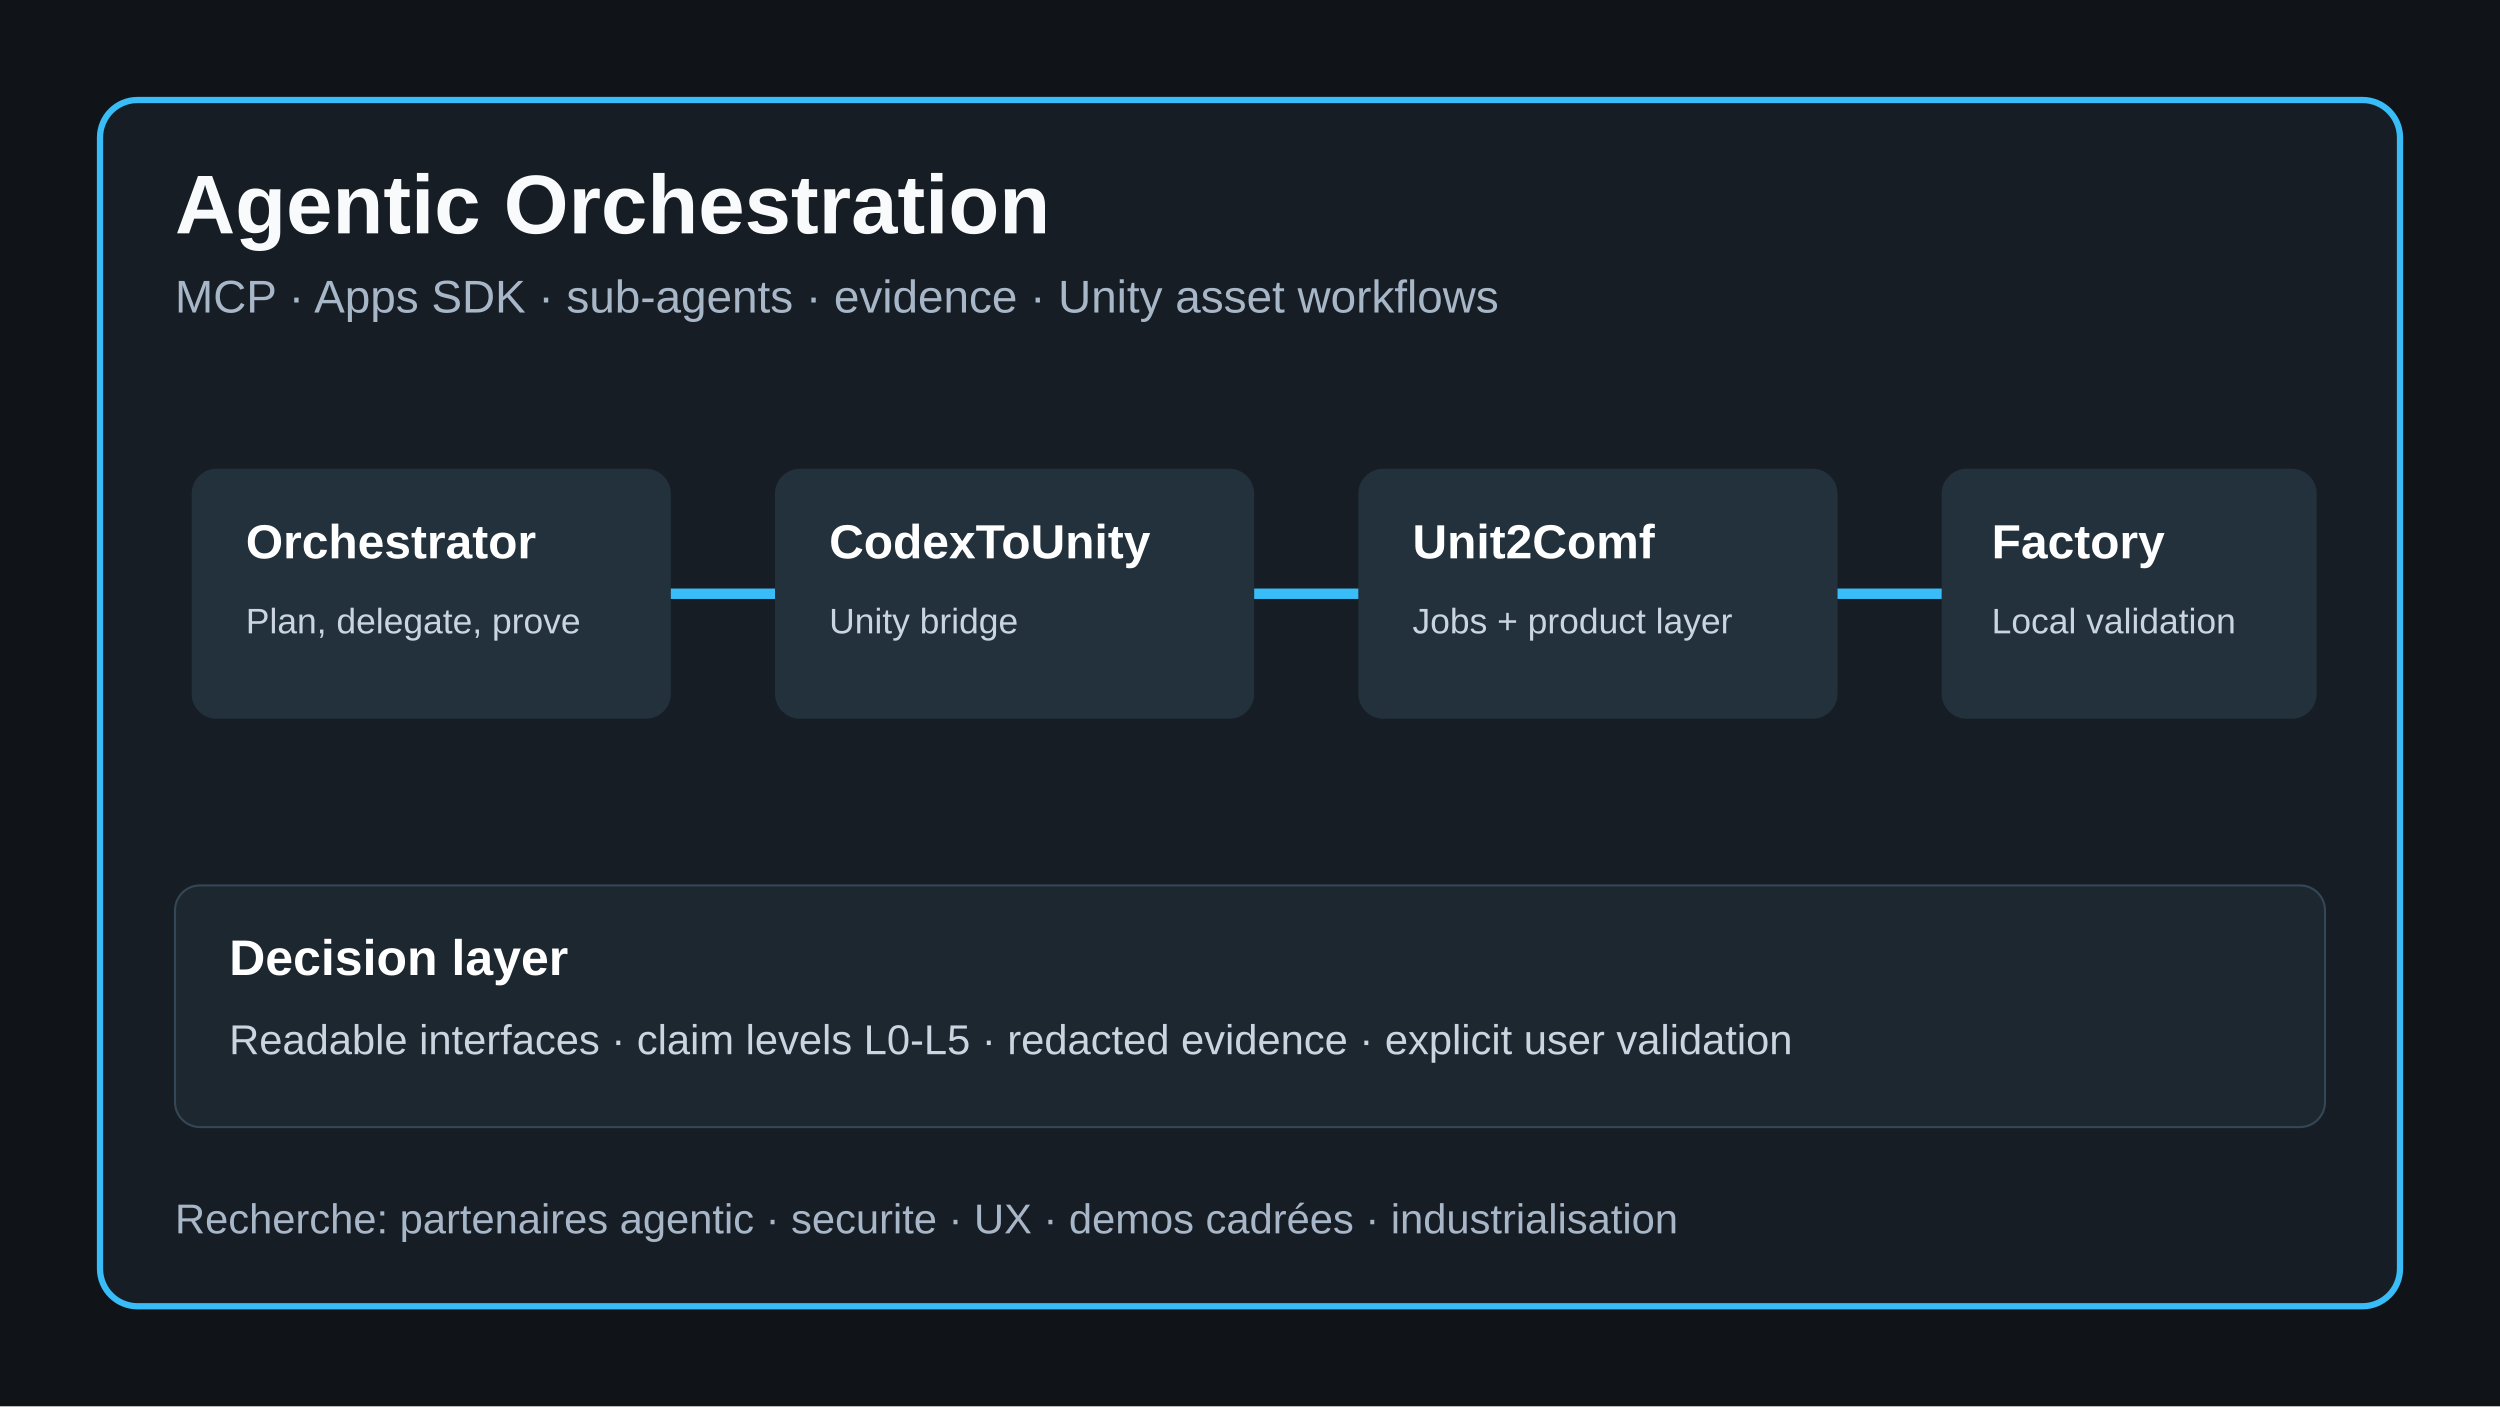
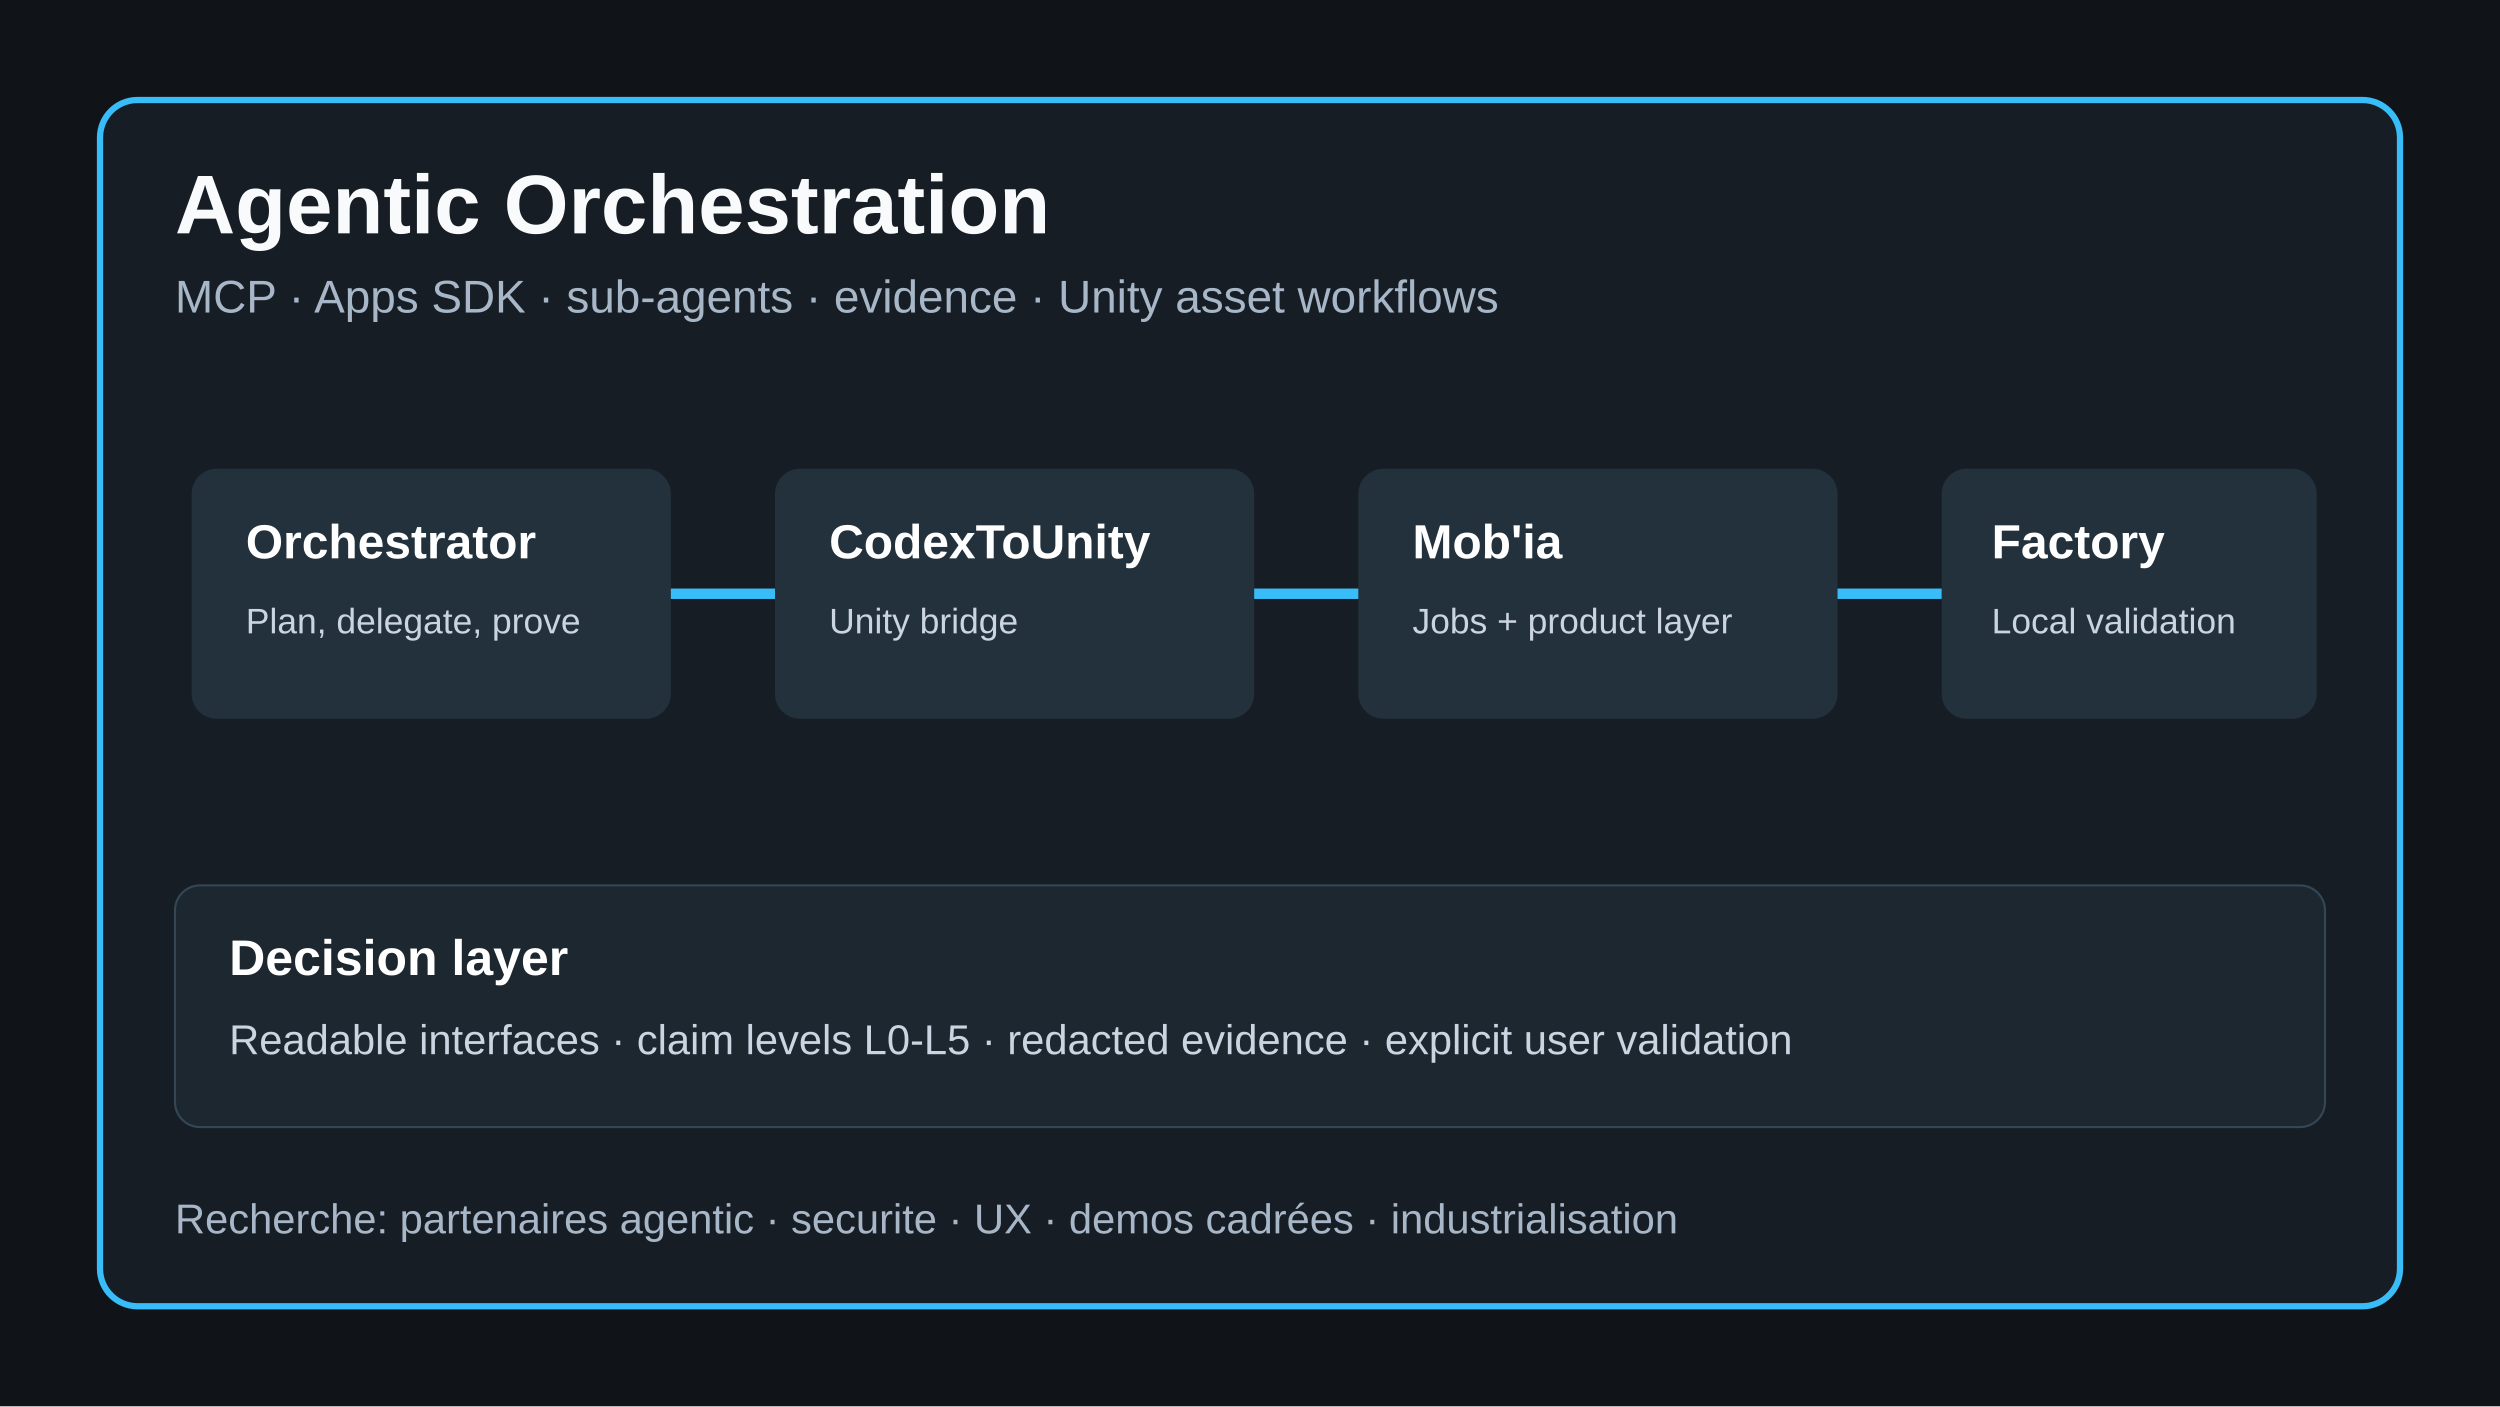
<svg xmlns="http://www.w3.org/2000/svg" width="1200" height="675" viewBox="0 0 1200 675" role="img" aria-labelledby="title desc">
  <rect width="1200" height="675" fill="#101318" />
  <rect x="48" y="48" width="1104" height="579" rx="18" fill="#171d25" stroke="#38bdf8" stroke-width="3" />
  <text x="84" y="112" fill="#f8fafc" font-family="Segoe UI, Arial, sans-serif" font-size="40" font-weight="700">Agentic Orchestration</text>
  <text x="84" y="150" fill="#a8b7c8" font-family="Segoe UI, Arial, sans-serif" font-size="22">MCP · Apps SDK · sub-agents · evidence · Unity asset workflows</text>
  <g font-family="Segoe UI, Arial, sans-serif">
    <rect x="92" y="225" width="230" height="120" rx="12" fill="#22313c" />
    <text x="118" y="268" fill="#ffffff" font-size="23" font-weight="700">Orchestrator</text>
    <text x="118" y="304" fill="#cbd5e1" font-size="17">Plan, delegate, prove</text>
    <rect x="372" y="225" width="230" height="120" rx="12" fill="#22313c" />
    <text x="398" y="268" fill="#ffffff" font-size="23" font-weight="700">CodexToUnity</text>
    <text x="398" y="304" fill="#cbd5e1" font-size="17">Unity bridge</text>
    <rect x="652" y="225" width="230" height="120" rx="12" fill="#22313c" />
-     <text x="678" y="268" fill="#ffffff" font-size="23" font-weight="700">Unit2Comf</text>
+     <text x="678" y="268" fill="#ffffff" font-size="23" font-weight="700">Mob'ia</text>
    <text x="678" y="304" fill="#cbd5e1" font-size="17">Jobs + product layer</text>
    <rect x="932" y="225" width="180" height="120" rx="12" fill="#22313c" />
    <text x="956" y="268" fill="#ffffff" font-size="23" font-weight="700">Factory</text>
    <text x="956" y="304" fill="#cbd5e1" font-size="17">Local validation</text>
    <path d="M322 285 H372 M602 285 H652 M882 285 H932" stroke="#38bdf8" stroke-width="5" />
    <rect x="84" y="425" width="1032" height="116" rx="12" fill="#1d2730" stroke="#334756" />
    <text x="110" y="468" fill="#ffffff" font-size="24" font-weight="700">Decision layer</text>
    <text x="110" y="506" fill="#cbd5e1" font-size="20">Readable interfaces · claim levels L0-L5 · redacted evidence · explicit user validation</text>
    <text x="84" y="592" fill="#a8b7c8" font-size="20">Recherche: partenaires agentic · securite · UX · demos cadrées · industrialisation</text>
  </g>
</svg>
